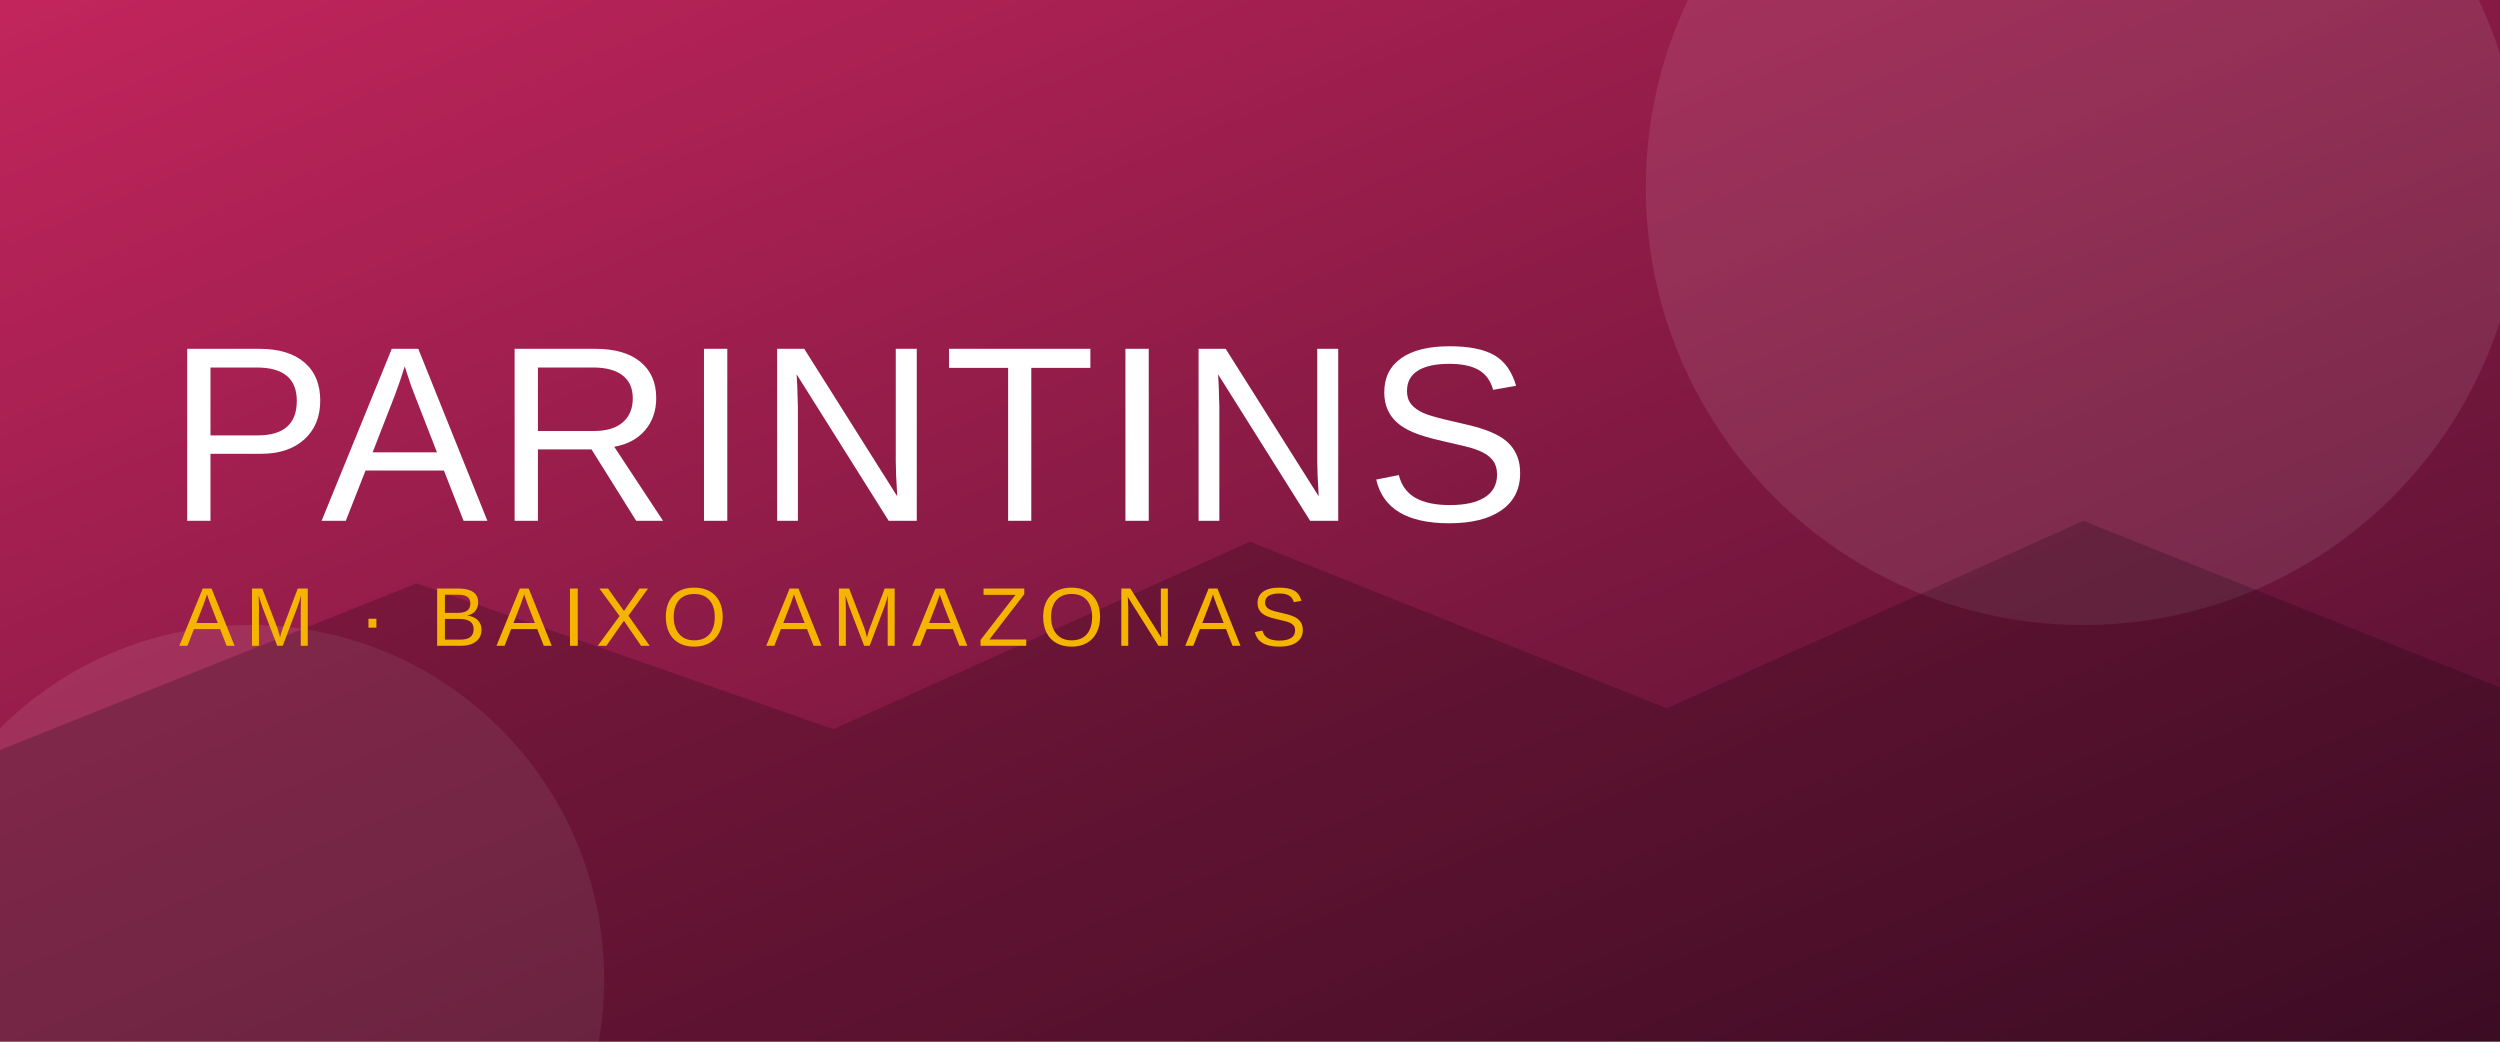
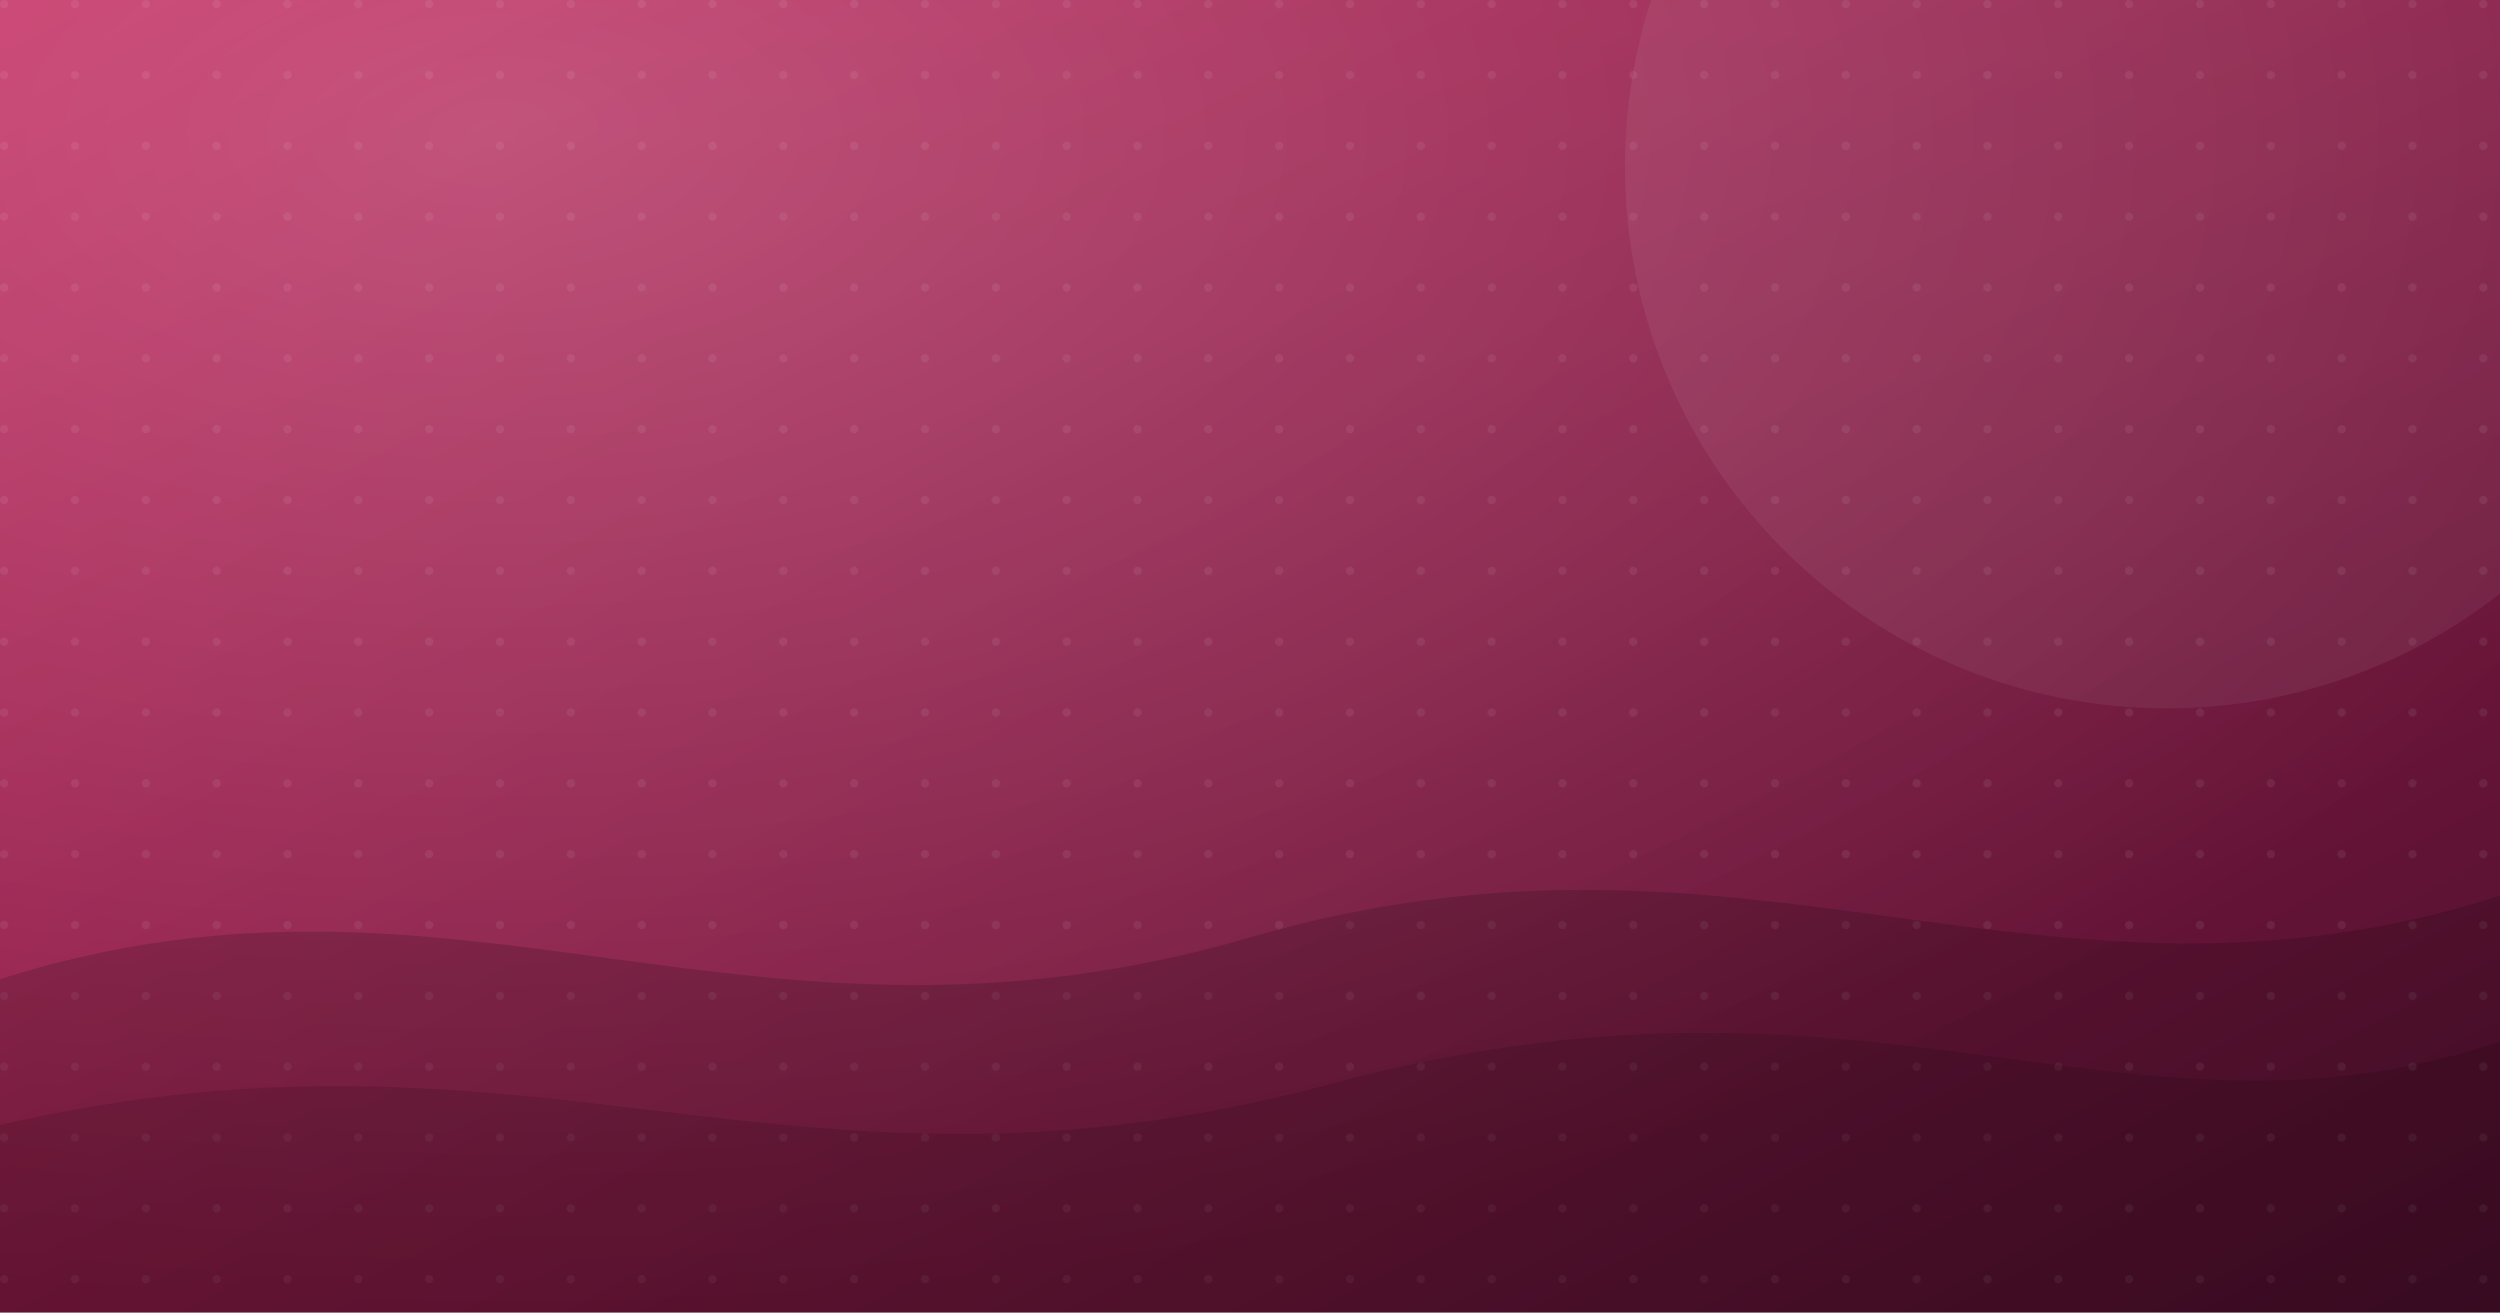
- <svg xmlns="http://www.w3.org/2000/svg" width="1200" height="500" viewBox="0 0 1200 500" font-family="Bebas Neue, Arial, sans-serif">
+ <svg xmlns="http://www.w3.org/2000/svg" width="1200" height="630" viewBox="0 0 1200 630">
  <defs>
    <linearGradient id="g" x1="0" y1="0" x2="1" y2="1">
      <stop offset="0" stop-color="#c2255c" />
      <stop offset="1" stop-color="#4a0f2c" />
    </linearGradient>
+     <radialGradient id="brilho" cx="0.2" cy="0.1" r="0.9">
+       <stop offset="0" stop-color="#ffffff" stop-opacity="0.22" />
+       <stop offset="1" stop-color="#ffffff" stop-opacity="0" />
+     </radialGradient>
+     <pattern id="pontos" width="34" height="34" patternUnits="userSpaceOnUse">
+       <circle cx="2" cy="2" r="2" fill="#ffffff" opacity="0.07" />
+     </pattern>
  </defs>
-   <rect width="1200" height="500" fill="url(#g)" />
-   <g fill="#ffffff" opacity="0.09">
-     <circle cx="1000" cy="90" r="210" />
-     <circle cx="120" cy="470" r="170" />
-   </g>
-   <path d="M0 360 L200 280 L400 350 L600 260 L800 340 L1000 250 L1200 330 L1200 500 L0 500 Z" fill="#000" opacity="0.2" />
-   <text x="80" y="250" fill="#fff" font-size="120" letter-spacing="3">PARINTINS</text>
-   <text x="86" y="310" fill="#f4b400" font-size="40" letter-spacing="5">AM · BAIXO AMAZONAS</text>
+   <rect width="1200" height="630" fill="url(#g)" />
+   <rect width="1200" height="630" fill="url(#pontos)" />
+   <rect width="1200" height="630" fill="url(#brilho)" />
+   <circle cx="1040" cy="80" r="260" fill="#ffffff" opacity="0.06" />
+   <path d="M0 470 C 220 400 360 520 600 450 C 840 380 980 500 1200 430 L1200 630 L0 630 Z" fill="#000000" opacity="0.16" />
+   <path d="M0 540 C 260 480 380 590 640 520 C 900 450 1020 560 1200 500 L1200 630 L0 630 Z" fill="#000000" opacity="0.12" />
</svg>
